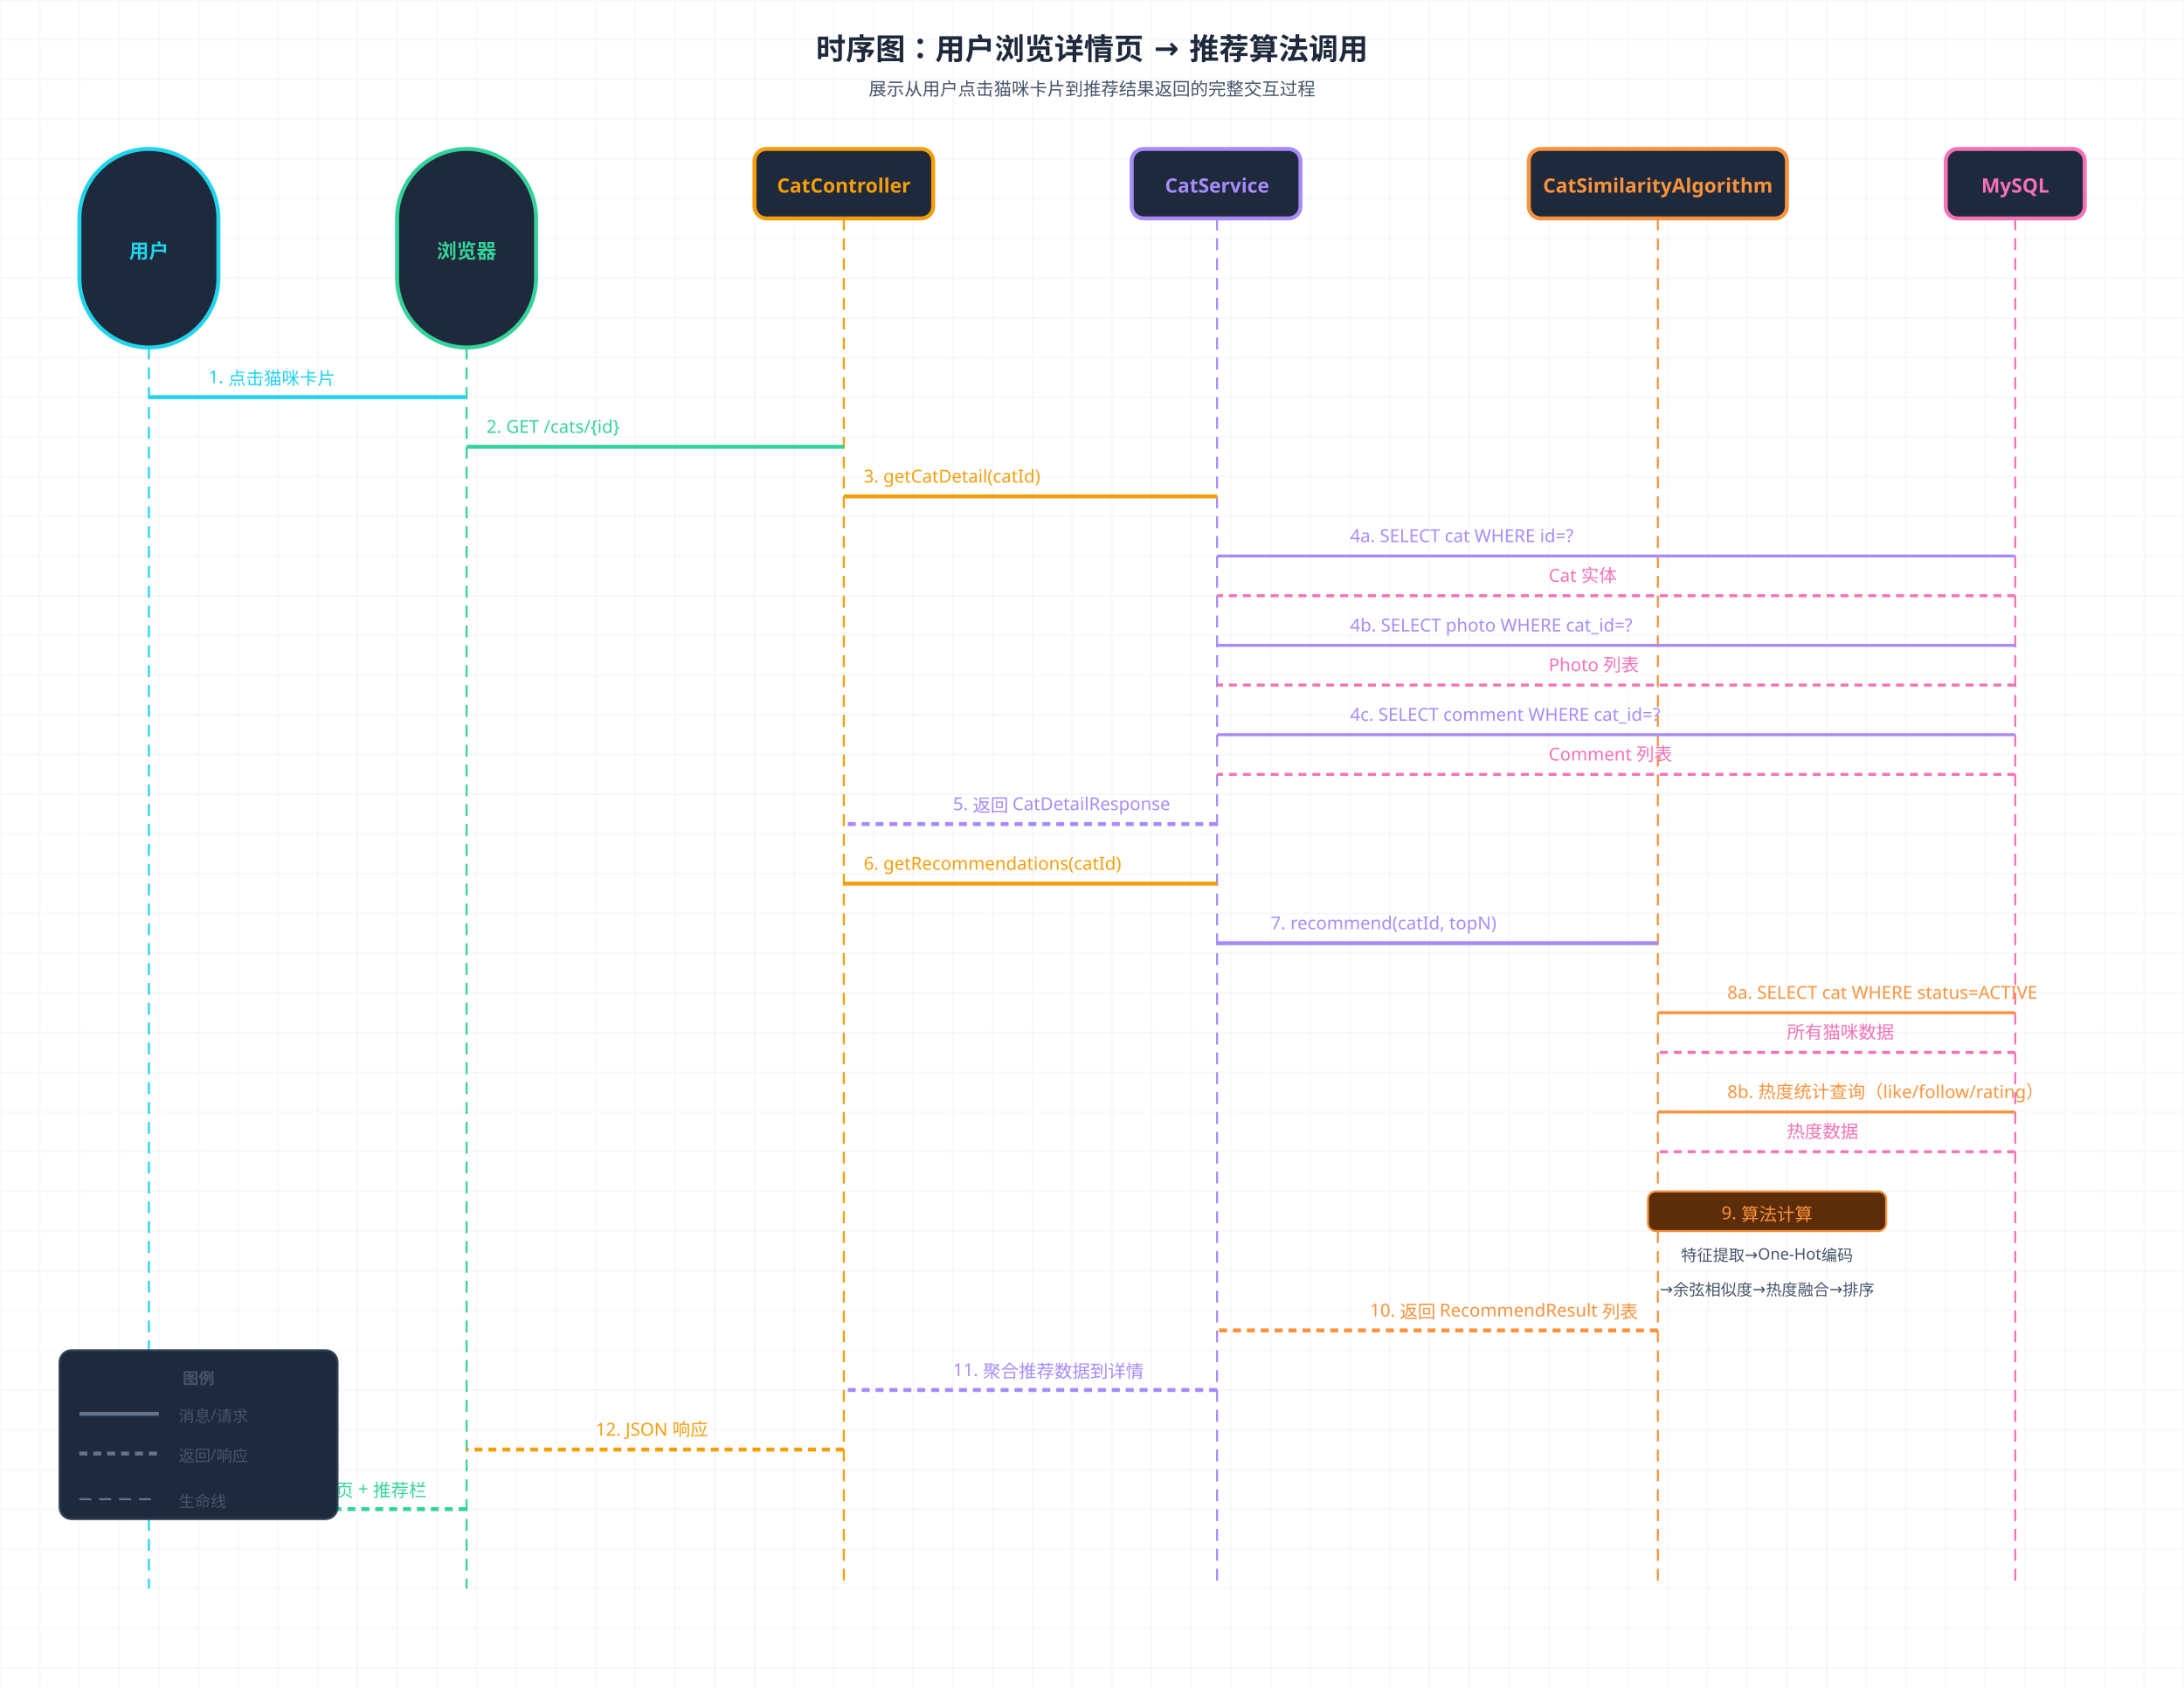
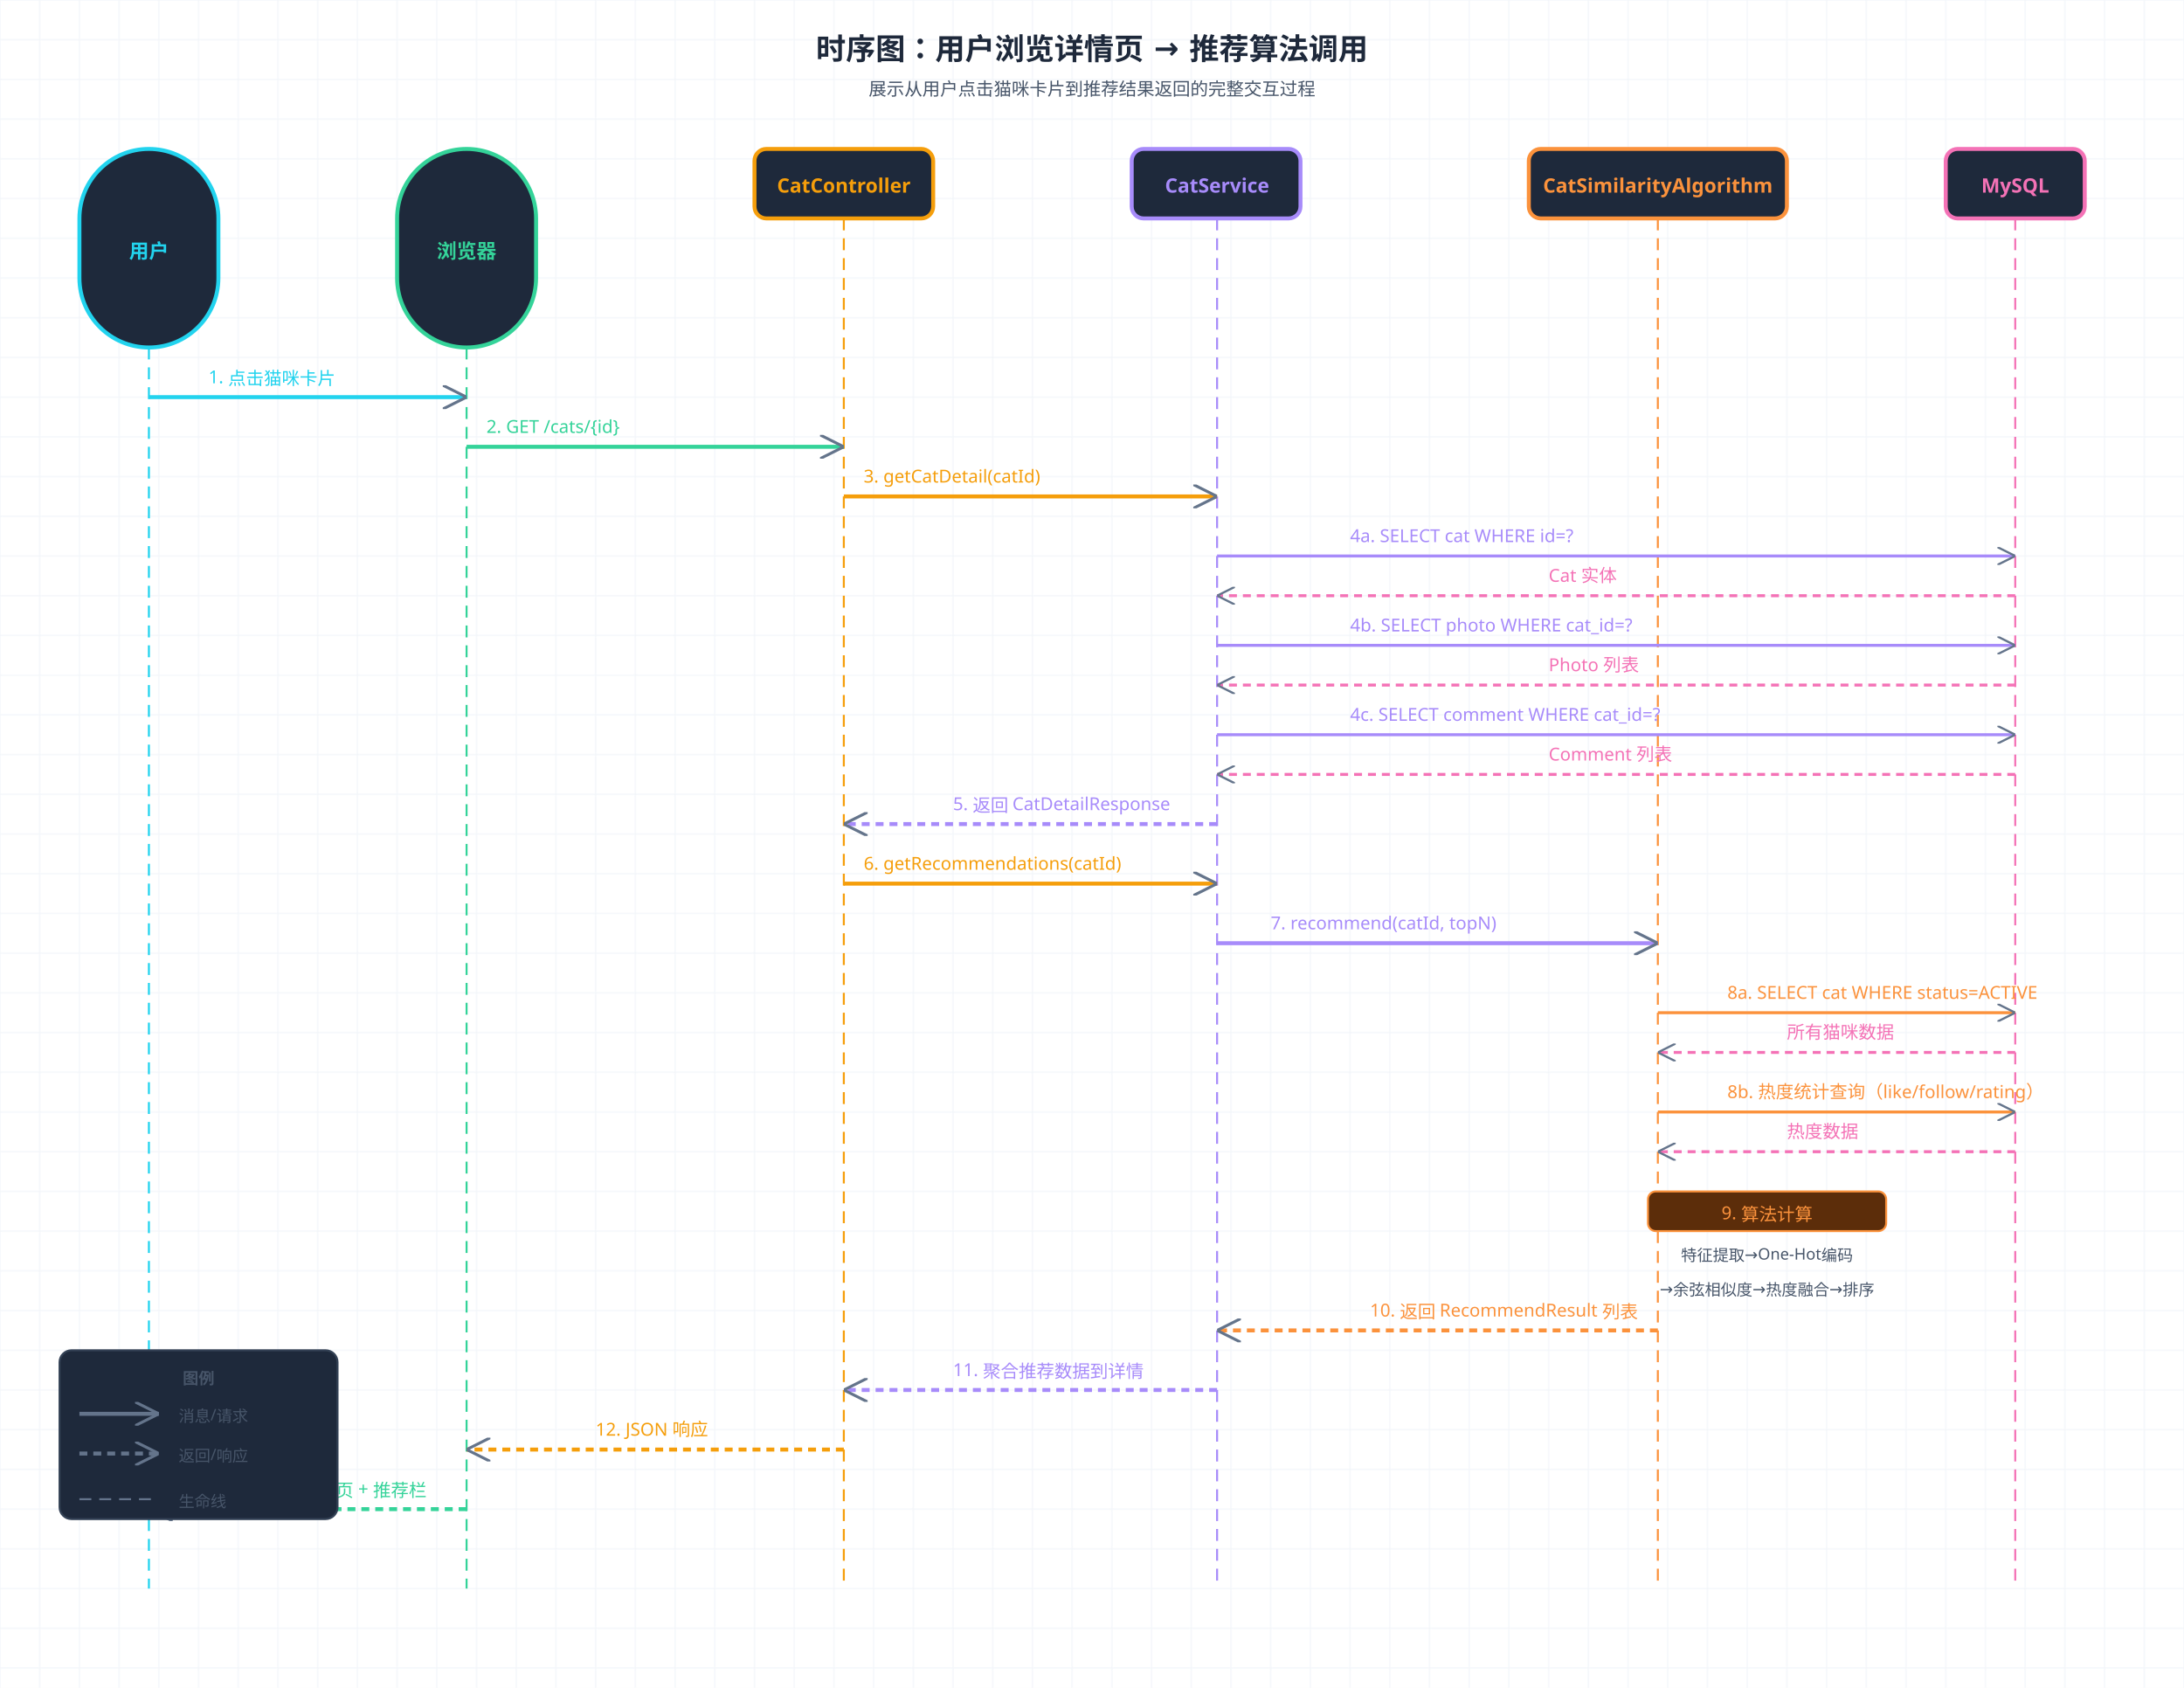
<svg xmlns="http://www.w3.org/2000/svg" viewBox="0 0 1100 850" font-family="Microsoft YaHei, SimHei, sans-serif">
  <defs>
    <pattern id="grid" width="20" height="20" patternUnits="userSpaceOnUse">
      <rect width="20" height="20" fill="none" stroke="#f1f5f9" stroke-width="0.5" />
    </pattern>
+     <marker id="arrow" viewBox="0 0 10 10" refX="10" refY="5" markerWidth="6" markerHeight="6" orient="auto">
+       <path d="M0,0 L10,5 L0,10" fill="none" stroke="#64748b" stroke-width="1.2" />
+     </marker>
  </defs>
  <rect width="100%" height="100%" fill="#ffffff" />
  <rect width="1100" height="850" fill="#ffffff" />
  <rect width="1100" height="850" fill="url(#grid)" />
  <text x="550" y="30" fill="#1e293b" font-size="15" font-weight="700" text-anchor="middle">时序图：用户浏览详情页 → 推荐算法调用</text>
  <text x="550" y="48" fill="#475569" font-size="9" text-anchor="middle">展示从用户点击猫咪卡片到推荐结果返回的完整交互过程</text>
  <rect x="40" y="75" width="70" height="100" rx="35" fill="#1e293b" stroke="#22d3ee" stroke-width="2" />
  <text x="75" y="130" fill="#22d3ee" font-size="10" font-weight="600" text-anchor="middle">用户</text>
  <line x1="75" y1="175" x2="75" y2="800" stroke="#22d3ee" stroke-width="1" stroke-dasharray="6,4" />
  <rect x="200" y="75" width="70" height="100" rx="35" fill="#1e293b" stroke="#34d399" stroke-width="2" />
  <text x="235" y="130" fill="#34d399" font-size="10" font-weight="600" text-anchor="middle">浏览器</text>
  <line x1="235" y1="175" x2="235" y2="800" stroke="#34d399" stroke-width="1" stroke-dasharray="6,4" />
  <rect x="380" y="75" width="90" height="35" rx="6" fill="#1e293b" stroke="#f59e0b" stroke-width="2" />
  <text x="425" y="97" fill="#f59e0b" font-size="10" font-weight="600" text-anchor="middle">CatController</text>
  <line x1="425" y1="110" x2="425" y2="800" stroke="#f59e0b" stroke-width="1" stroke-dasharray="6,4" />
  <rect x="570" y="75" width="85" height="35" rx="6" fill="#1e293b" stroke="#a78bfa" stroke-width="2" />
  <text x="613" y="97" fill="#a78bfa" font-size="10" font-weight="600" text-anchor="middle">CatService</text>
  <line x1="613" y1="110" x2="613" y2="800" stroke="#a78bfa" stroke-width="1" stroke-dasharray="6,4" />
  <rect x="770" y="75" width="130" height="35" rx="6" fill="#1e293b" stroke="#fb923c" stroke-width="2" />
  <text x="835" y="97" fill="#fb923c" font-size="10" font-weight="600" text-anchor="middle">CatSimilarityAlgorithm</text>
  <line x1="835" y1="110" x2="835" y2="800" stroke="#fb923c" stroke-width="1" stroke-dasharray="6,4" />
  <rect x="980" y="75" width="70" height="35" rx="6" fill="#1e293b" stroke="#f472b6" stroke-width="2" />
  <text x="1015" y="97" fill="#f472b6" font-size="10" font-weight="600" text-anchor="middle">MySQL</text>
  <line x1="1015" y1="110" x2="1015" y2="800" stroke="#f472b6" stroke-width="1" stroke-dasharray="6,4" />
  <line x1="75" y1="200" x2="235" y2="200" stroke="#22d3ee" stroke-width="2" marker-end="url(#arrow)" />
  <text x="105" y="193" fill="#22d3ee" font-size="9">1. 点击猫咪卡片</text>
  <line x1="235" y1="225" x2="425" y2="225" stroke="#34d399" stroke-width="2" marker-end="url(#arrow)" />
  <text x="245" y="218" fill="#34d399" font-size="9">2. GET /cats/{id}</text>
  <line x1="425" y1="250" x2="613" y2="250" stroke="#f59e0b" stroke-width="2" marker-end="url(#arrow)" />
  <text x="435" y="243" fill="#f59e0b" font-size="9">3. getCatDetail(catId)</text>
  <line x1="613" y1="280" x2="1015" y2="280" stroke="#a78bfa" stroke-width="1.5" marker-end="url(#arrow)" />
  <text x="680" y="273" fill="#a78bfa" font-size="9">4a. SELECT cat WHERE id=?</text>
  <line x1="1015" y1="300" x2="613" y2="300" stroke="#f472b6" stroke-width="1.5" stroke-dasharray="4,3" marker-end="url(#arrow)" />
  <text x="780" y="293" fill="#f472b6" font-size="9">Cat 实体</text>
  <line x1="613" y1="325" x2="1015" y2="325" stroke="#a78bfa" stroke-width="1.5" marker-end="url(#arrow)" />
  <text x="680" y="318" fill="#a78bfa" font-size="9">4b. SELECT photo WHERE cat_id=?</text>
  <line x1="1015" y1="345" x2="613" y2="345" stroke="#f472b6" stroke-width="1.5" stroke-dasharray="4,3" marker-end="url(#arrow)" />
  <text x="780" y="338" fill="#f472b6" font-size="9">Photo 列表</text>
  <line x1="613" y1="370" x2="1015" y2="370" stroke="#a78bfa" stroke-width="1.5" marker-end="url(#arrow)" />
  <text x="680" y="363" fill="#a78bfa" font-size="9">4c. SELECT comment WHERE cat_id=?</text>
  <line x1="1015" y1="390" x2="613" y2="390" stroke="#f472b6" stroke-width="1.5" stroke-dasharray="4,3" marker-end="url(#arrow)" />
  <text x="780" y="383" fill="#f472b6" font-size="9">Comment 列表</text>
  <line x1="613" y1="415" x2="425" y2="415" stroke="#a78bfa" stroke-width="2" stroke-dasharray="4,3" marker-end="url(#arrow)" />
  <text x="480" y="408" fill="#a78bfa" font-size="9">5. 返回 CatDetailResponse</text>
  <line x1="425" y1="445" x2="613" y2="445" stroke="#f59e0b" stroke-width="2" marker-end="url(#arrow)" />
  <text x="435" y="438" fill="#f59e0b" font-size="9">6. getRecommendations(catId)</text>
  <line x1="613" y1="475" x2="835" y2="475" stroke="#a78bfa" stroke-width="2" marker-end="url(#arrow)" />
  <text x="640" y="468" fill="#a78bfa" font-size="9">7. recommend(catId, topN)</text>
  <line x1="835" y1="510" x2="1015" y2="510" stroke="#fb923c" stroke-width="1.5" marker-end="url(#arrow)" />
  <text x="870" y="503" fill="#fb923c" font-size="9">8a. SELECT cat WHERE status=ACTIVE</text>
  <line x1="1015" y1="530" x2="835" y2="530" stroke="#f472b6" stroke-width="1.5" stroke-dasharray="4,3" marker-end="url(#arrow)" />
  <text x="900" y="523" fill="#f472b6" font-size="9">所有猫咪数据</text>
  <line x1="835" y1="560" x2="1015" y2="560" stroke="#fb923c" stroke-width="1.5" marker-end="url(#arrow)" />
  <text x="870" y="553" fill="#fb923c" font-size="9">8b. 热度统计查询（like/follow/rating）</text>
  <line x1="1015" y1="580" x2="835" y2="580" stroke="#f472b6" stroke-width="1.5" stroke-dasharray="4,3" marker-end="url(#arrow)" />
  <text x="900" y="573" fill="#f472b6" font-size="9">热度数据</text>
  <rect x="830" y="600" width="120" height="20" rx="4" fill="#5c2d0a" stroke="#fb923c" stroke-width="1" />
  <text x="890" y="614" fill="#fb923c" font-size="9" text-anchor="middle">9. 算法计算</text>
  <text x="890" y="635" fill="#475569" font-size="8" text-anchor="middle">特征提取→One-Hot编码</text>
  <text x="890" y="652" fill="#475569" font-size="8" text-anchor="middle">→余弦相似度→热度融合→排序</text>
  <line x1="835" y1="670" x2="613" y2="670" stroke="#fb923c" stroke-width="2" stroke-dasharray="4,3" marker-end="url(#arrow)" />
  <text x="690" y="663" fill="#fb923c" font-size="9">10. 返回 RecommendResult 列表</text>
  <line x1="613" y1="700" x2="425" y2="700" stroke="#a78bfa" stroke-width="2" stroke-dasharray="4,3" marker-end="url(#arrow)" />
  <text x="480" y="693" fill="#a78bfa" font-size="9">11. 聚合推荐数据到详情</text>
  <line x1="425" y1="730" x2="235" y2="730" stroke="#f59e0b" stroke-width="2" stroke-dasharray="4,3" marker-end="url(#arrow)" />
  <text x="300" y="723" fill="#f59e0b" font-size="9">12. JSON 响应</text>
  <line x1="235" y1="760" x2="75" y2="760" stroke="#34d399" stroke-width="2" stroke-dasharray="4,3" marker-end="url(#arrow)" />
  <text x="100" y="753" fill="#34d399" font-size="9">13. 渲染猫咪详情页 + 推荐栏</text>
  <rect x="30" y="680" width="140" height="85" rx="6" fill="#1e293b" stroke="#334155" stroke-width="1" />
  <text x="100" y="697" fill="#475569" font-size="8" font-weight="600" text-anchor="middle">图例</text>
  <line x1="40" y1="712" x2="80" y2="712" stroke="#64748b" stroke-width="2" marker-end="url(#arrow)" />
  <text x="90" y="716" fill="#475569" font-size="8">消息/请求</text>
  <line x1="40" y1="732" x2="80" y2="732" stroke="#64748b" stroke-width="2" stroke-dasharray="4,3" marker-end="url(#arrow)" />
  <text x="90" y="736" fill="#475569" font-size="8">返回/响应</text>
  <line x1="40" y1="755" x2="80" y2="755" stroke="#64748b" stroke-width="1" stroke-dasharray="6,4" />
  <text x="90" y="759" fill="#475569" font-size="8">生命线</text>
</svg>
